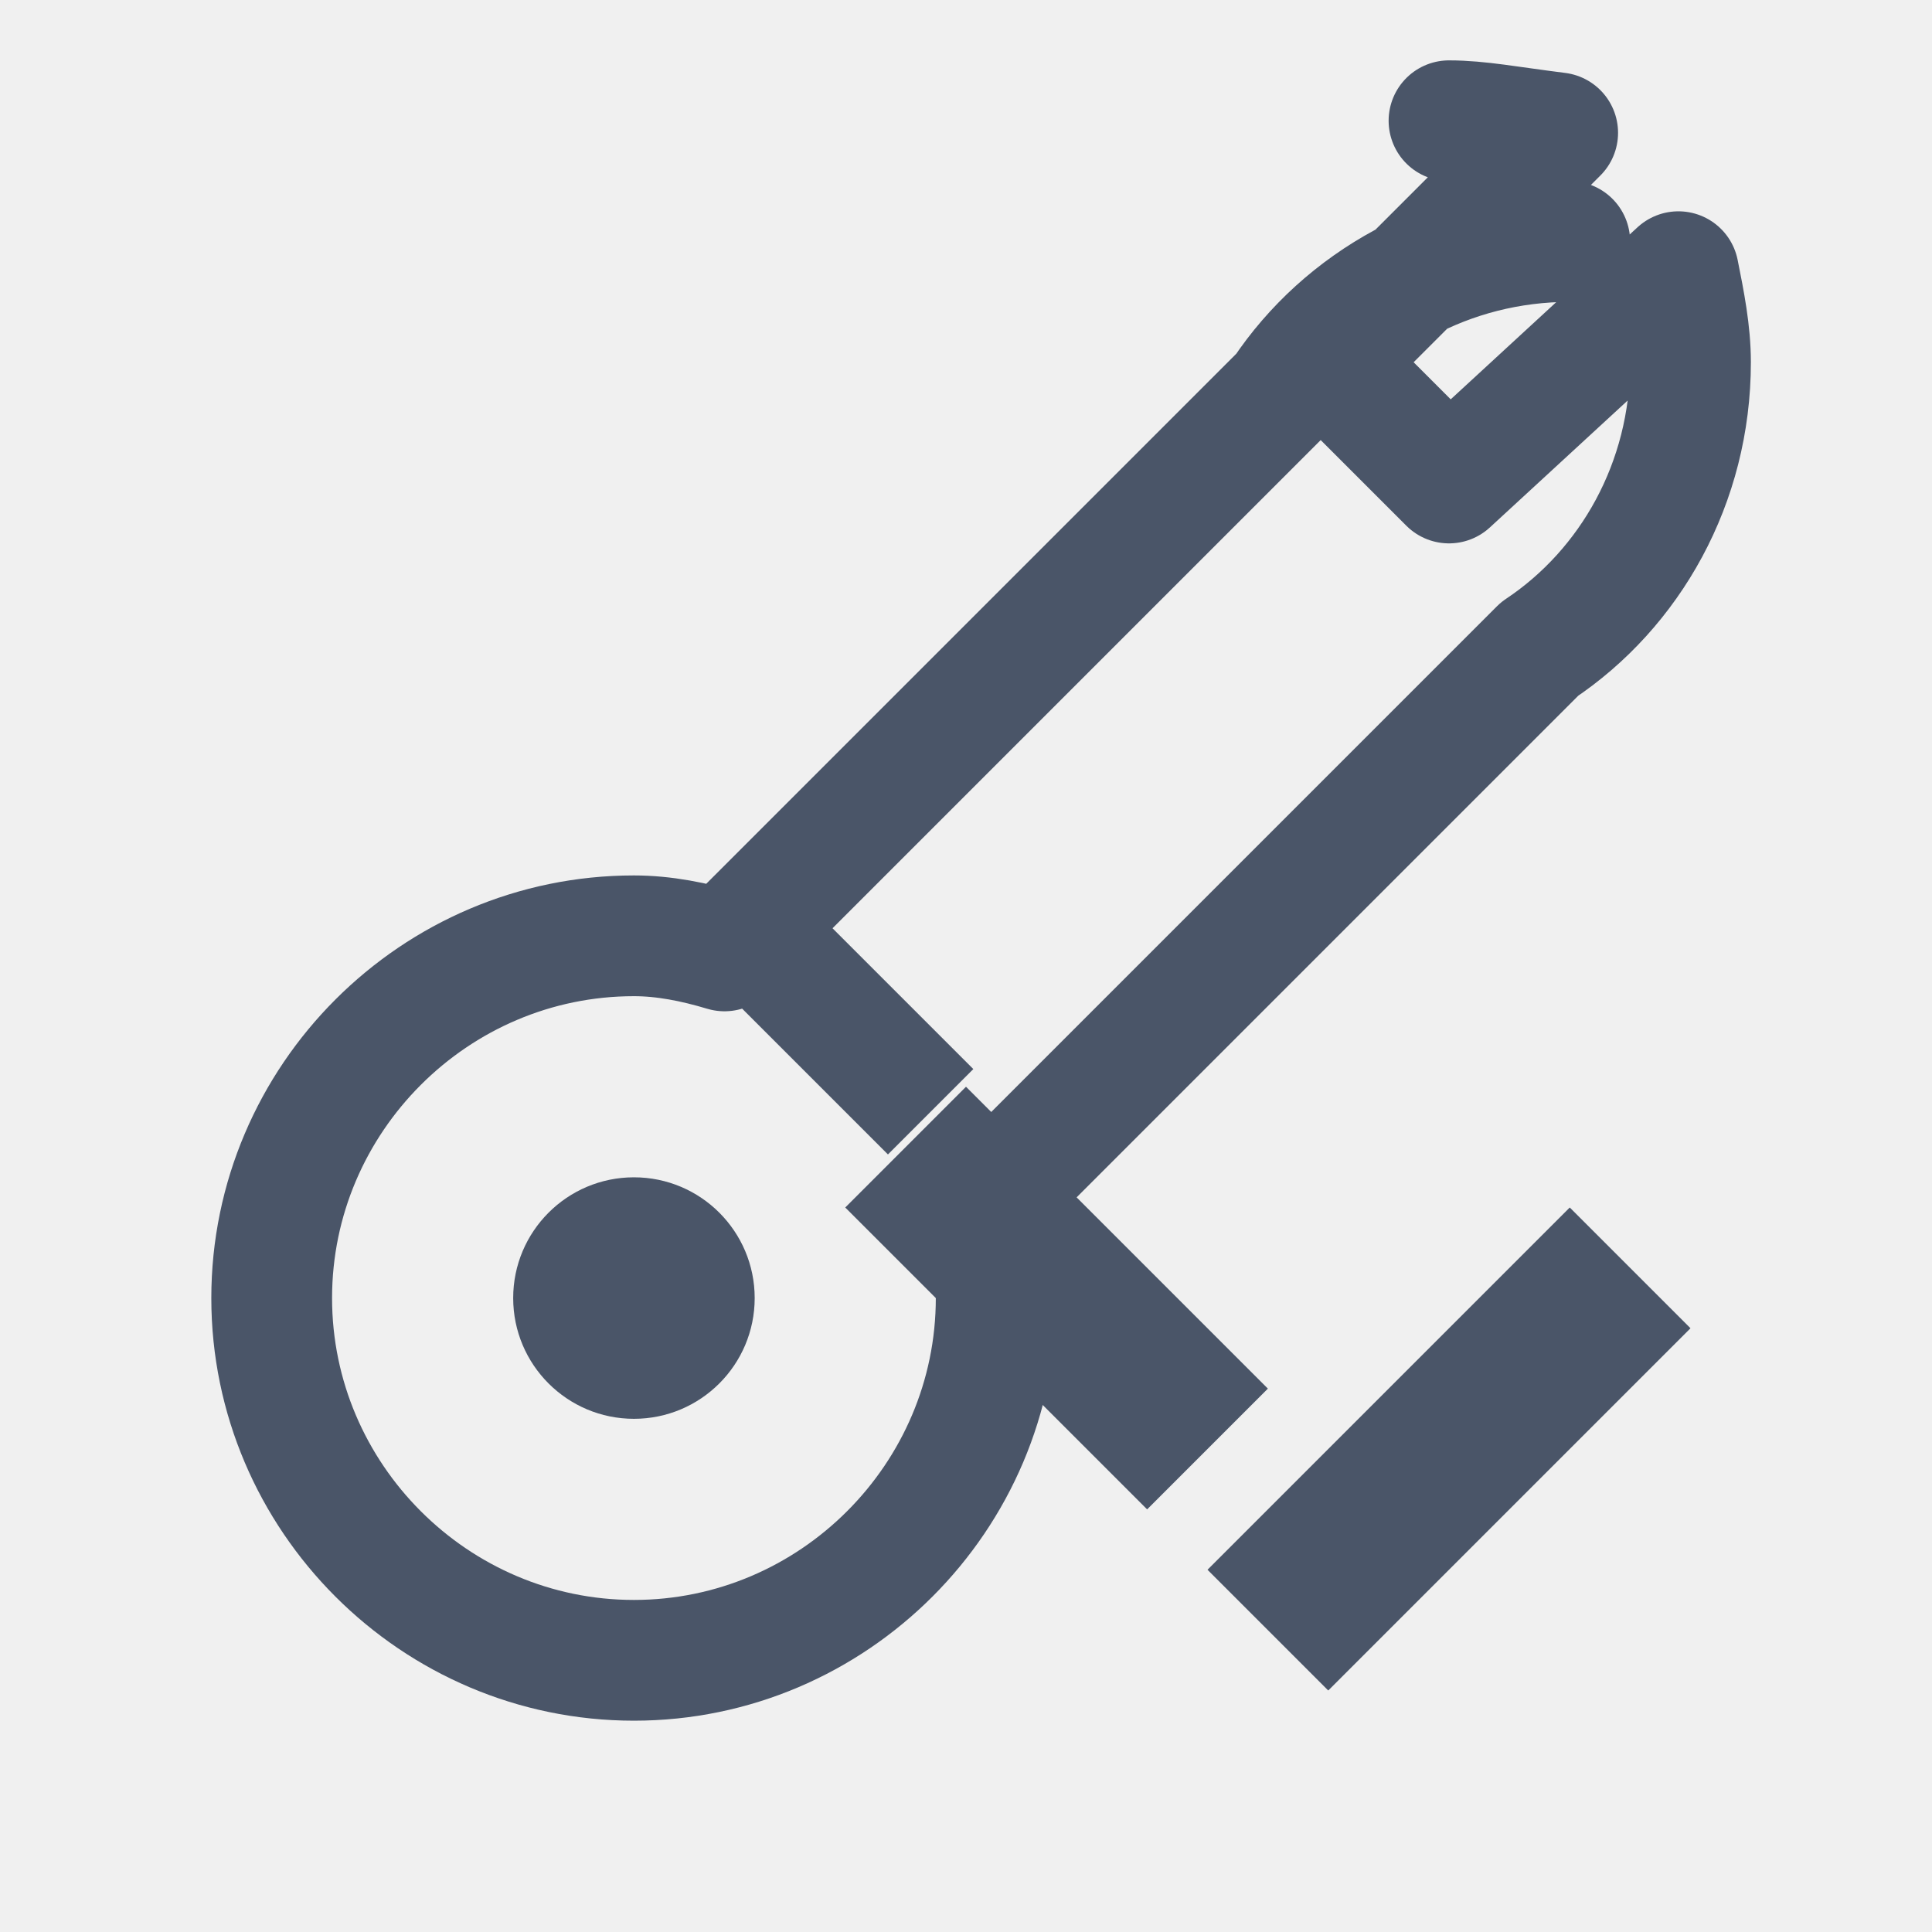
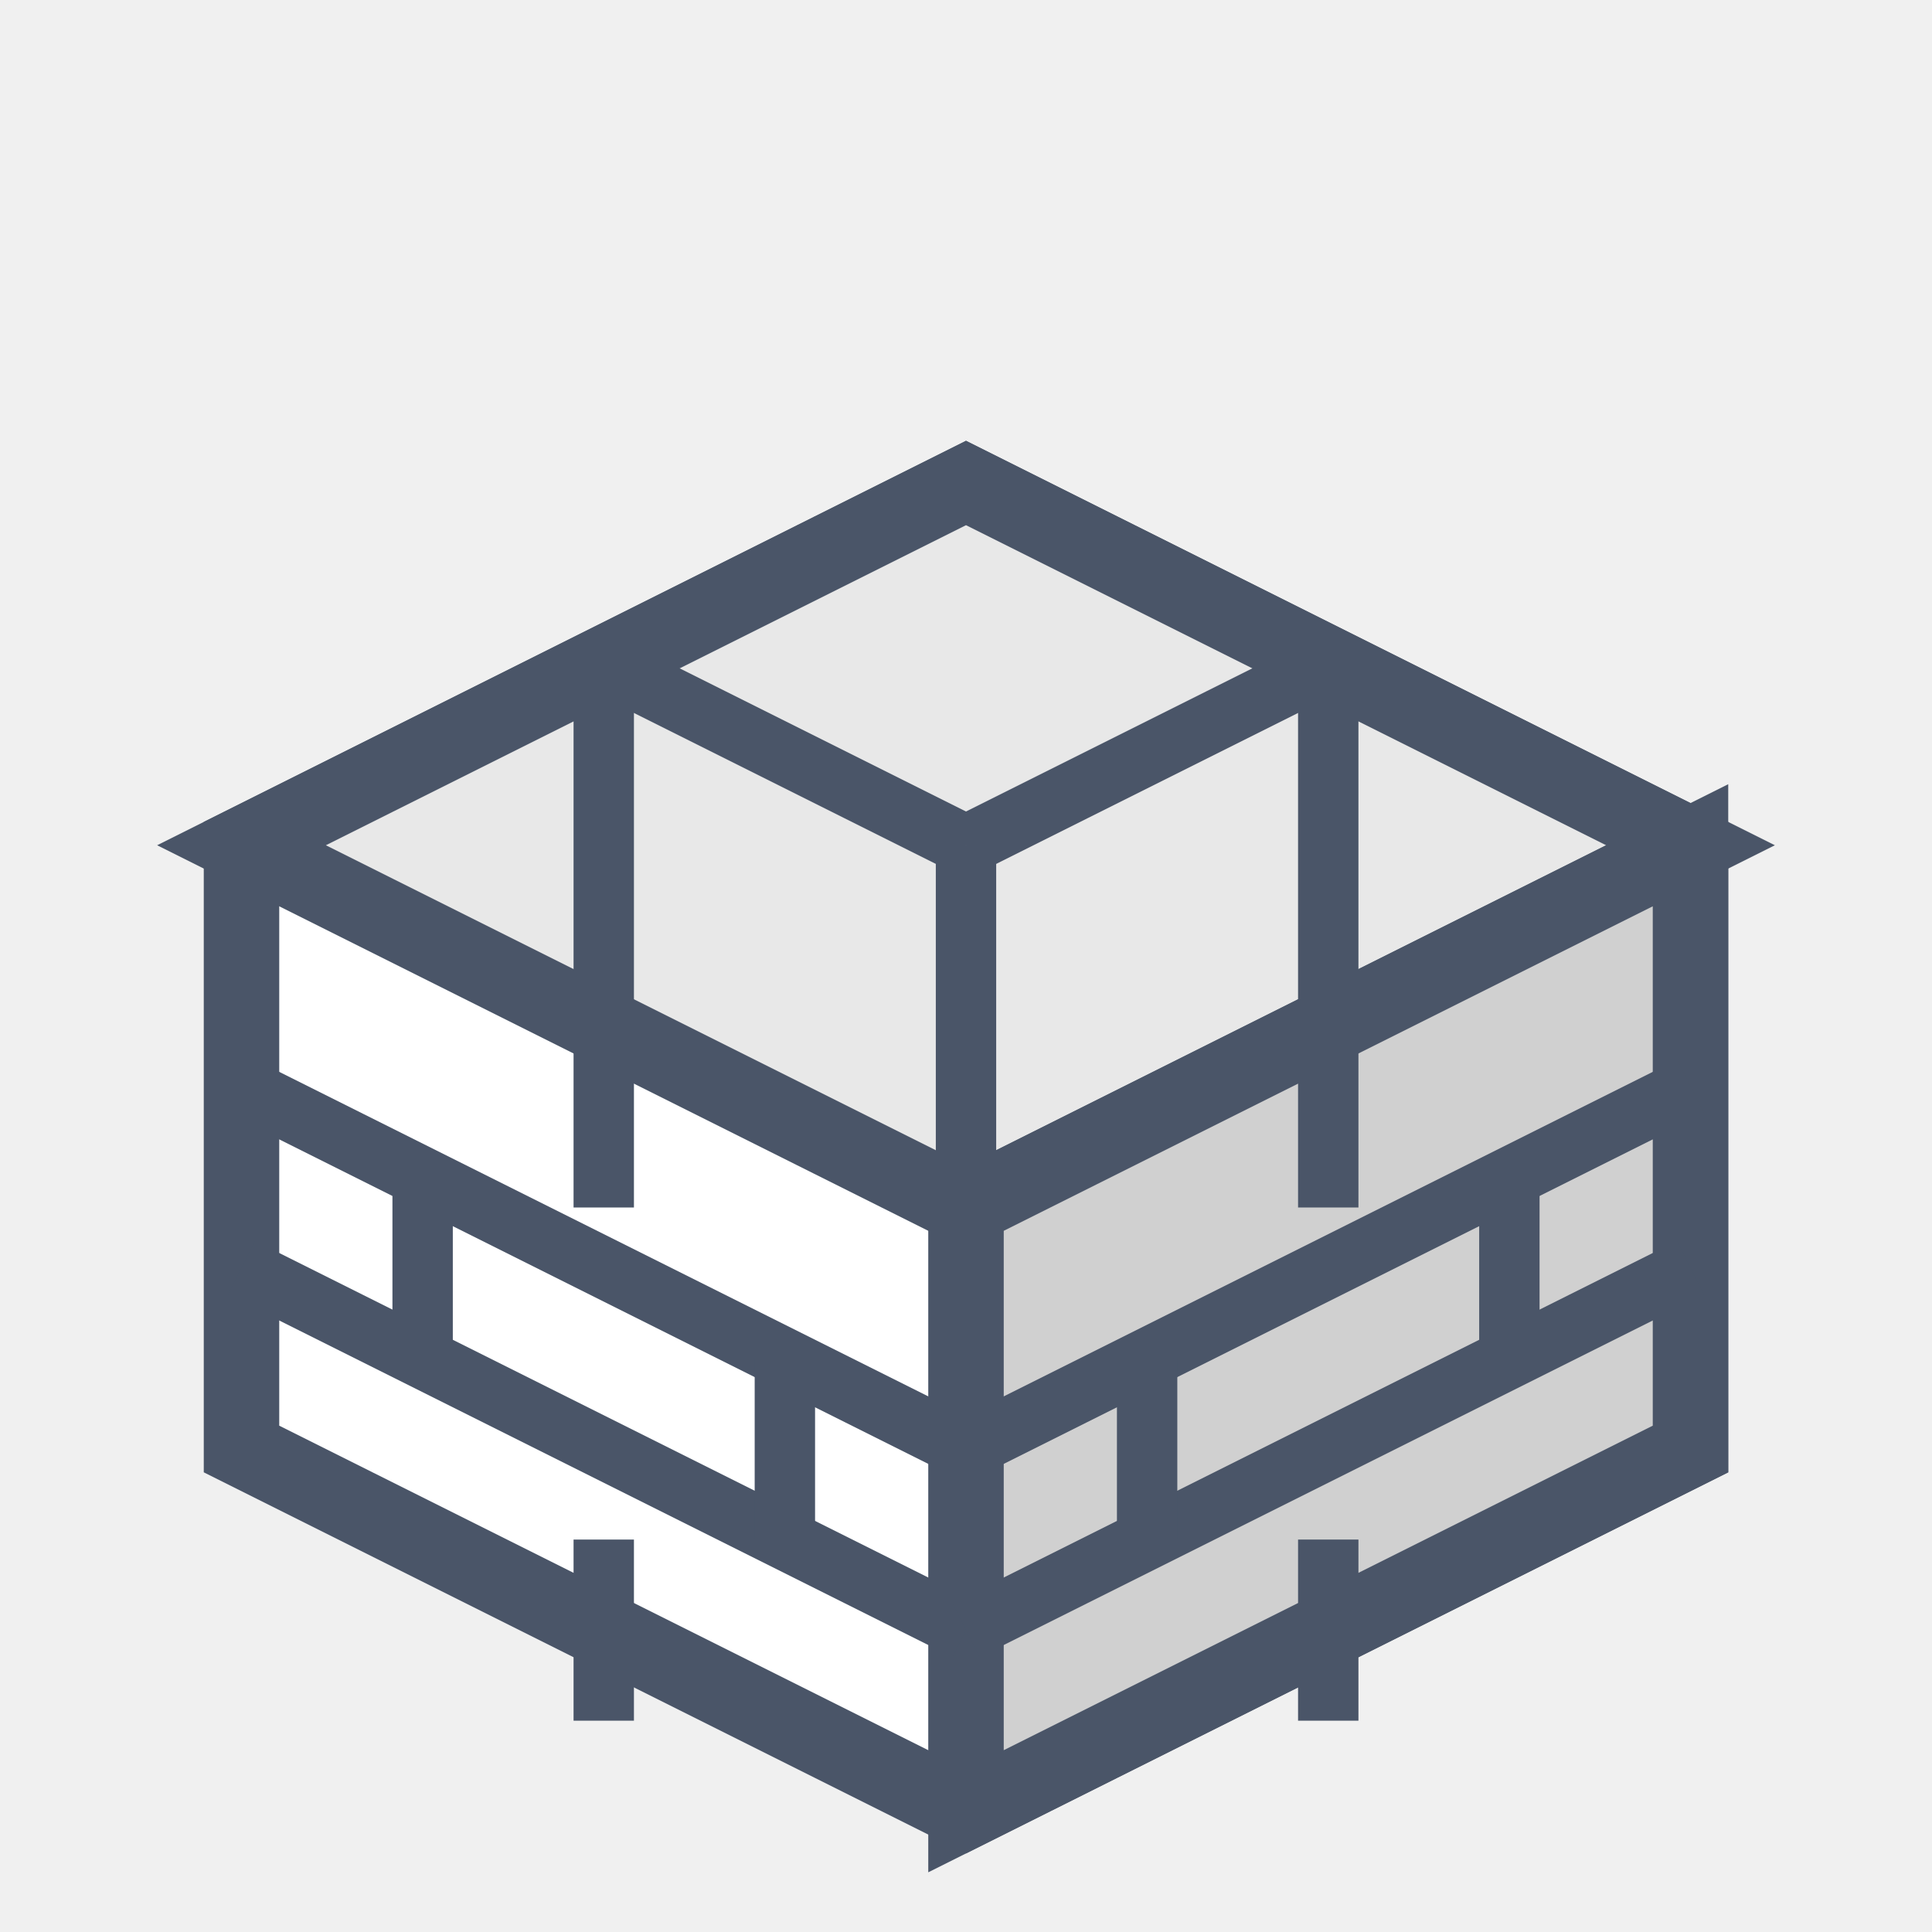
- <svg xmlns="http://www.w3.org/2000/svg" viewBox="0 0 64 64" fill="#4a5568">
-   <path d="M52 8c-4 0-7.5 2-9.5 5L24 31.5c-1-0.3-2-0.5-3-0.5c-6.6 0-12 5.4-12 12s5.4 12 12 12s12-5.4 12-12c0-1-0.2-2-0.5-3L51 21.5c3-2 5-5.5 5-9.5c0-1-0.2-2-0.4-3L48 16l-4-4l7.6-7.6C50 4.2 49 4 48 4" stroke="#4a5568" stroke-width="4" fill="none" stroke-linecap="round" stroke-linejoin="round" />
-   <circle cx="21" cy="43" r="4" fill="#4a5568" />
-   <path d="M44 56L56 44L52 40L40 52L44 56Z" fill="#4a5568" />
-   <path d="M38 50L28 40L32 36L42 46L38 50Z" fill="#4a5568" />
-   <rect x="24" y="32" width="8" height="4" transform="rotate(45 28 34)" fill="#4a5568" />
+ <svg xmlns="http://www.w3.org/2000/svg" viewBox="0 0 64 64" fill="none" stroke="#4a5568" stroke-width="2">
+   <path d="M 8,28 L 32,16 L 56,28 L 56,48 L 32,60 L 8,48 Z" fill="white" stroke="#4a5568" stroke-width="2.5" />
+   <path d="M 8,28 L 32,16 L 56,28 L 32,40 Z" fill="#e8e8e8" stroke="#4a5568" stroke-width="2.5" />
+   <path d="M 56,28 L 32,40 L 32,60 L 56,48 Z" fill="#d0d0d0" stroke="#4a5568" stroke-width="2.5" />
+   <line x1="8" y1="36" x2="32" y2="48" stroke-width="2" />
+   <line x1="32" y1="48" x2="56" y2="36" stroke-width="2" />
+   <line x1="8" y1="42" x2="32" y2="54" stroke-width="2" />
+   <line x1="32" y1="54" x2="56" y2="42" stroke-width="2" />
+   <line x1="20" y1="34" x2="20" y2="40" stroke-width="2" />
+   <line x1="32" y1="40" x2="32" y2="46" stroke-width="2" />
+   <line x1="44" y1="34" x2="44" y2="40" stroke-width="2" />
+   <line x1="14" y1="39" x2="14" y2="45" stroke-width="2" />
+   <line x1="26" y1="45" x2="26" y2="51" stroke-width="2" />
+   <line x1="38" y1="45" x2="38" y2="51" stroke-width="2" />
+   <line x1="50" y1="39" x2="50" y2="45" stroke-width="2" />
+   <line x1="20" y1="51" x2="20" y2="57" stroke-width="2" />
+   <line x1="44" y1="51" x2="44" y2="57" stroke-width="2" />
+   <line x1="8" y1="28" x2="20" y2="22" stroke-width="2" />
+   <line x1="20" y1="22" x2="32" y2="28" stroke-width="2" />
+   <line x1="32" y1="28" x2="44" y2="22" stroke-width="2" />
+   <line x1="44" y1="22" x2="56" y2="28" stroke-width="2" />
+   <line x1="20" y1="22" x2="20" y2="34" stroke-width="2" />
+   <line x1="32" y1="28" x2="32" y2="40" stroke-width="2" />
+   <line x1="44" y1="22" x2="44" y2="34" stroke-width="2" />
</svg>
